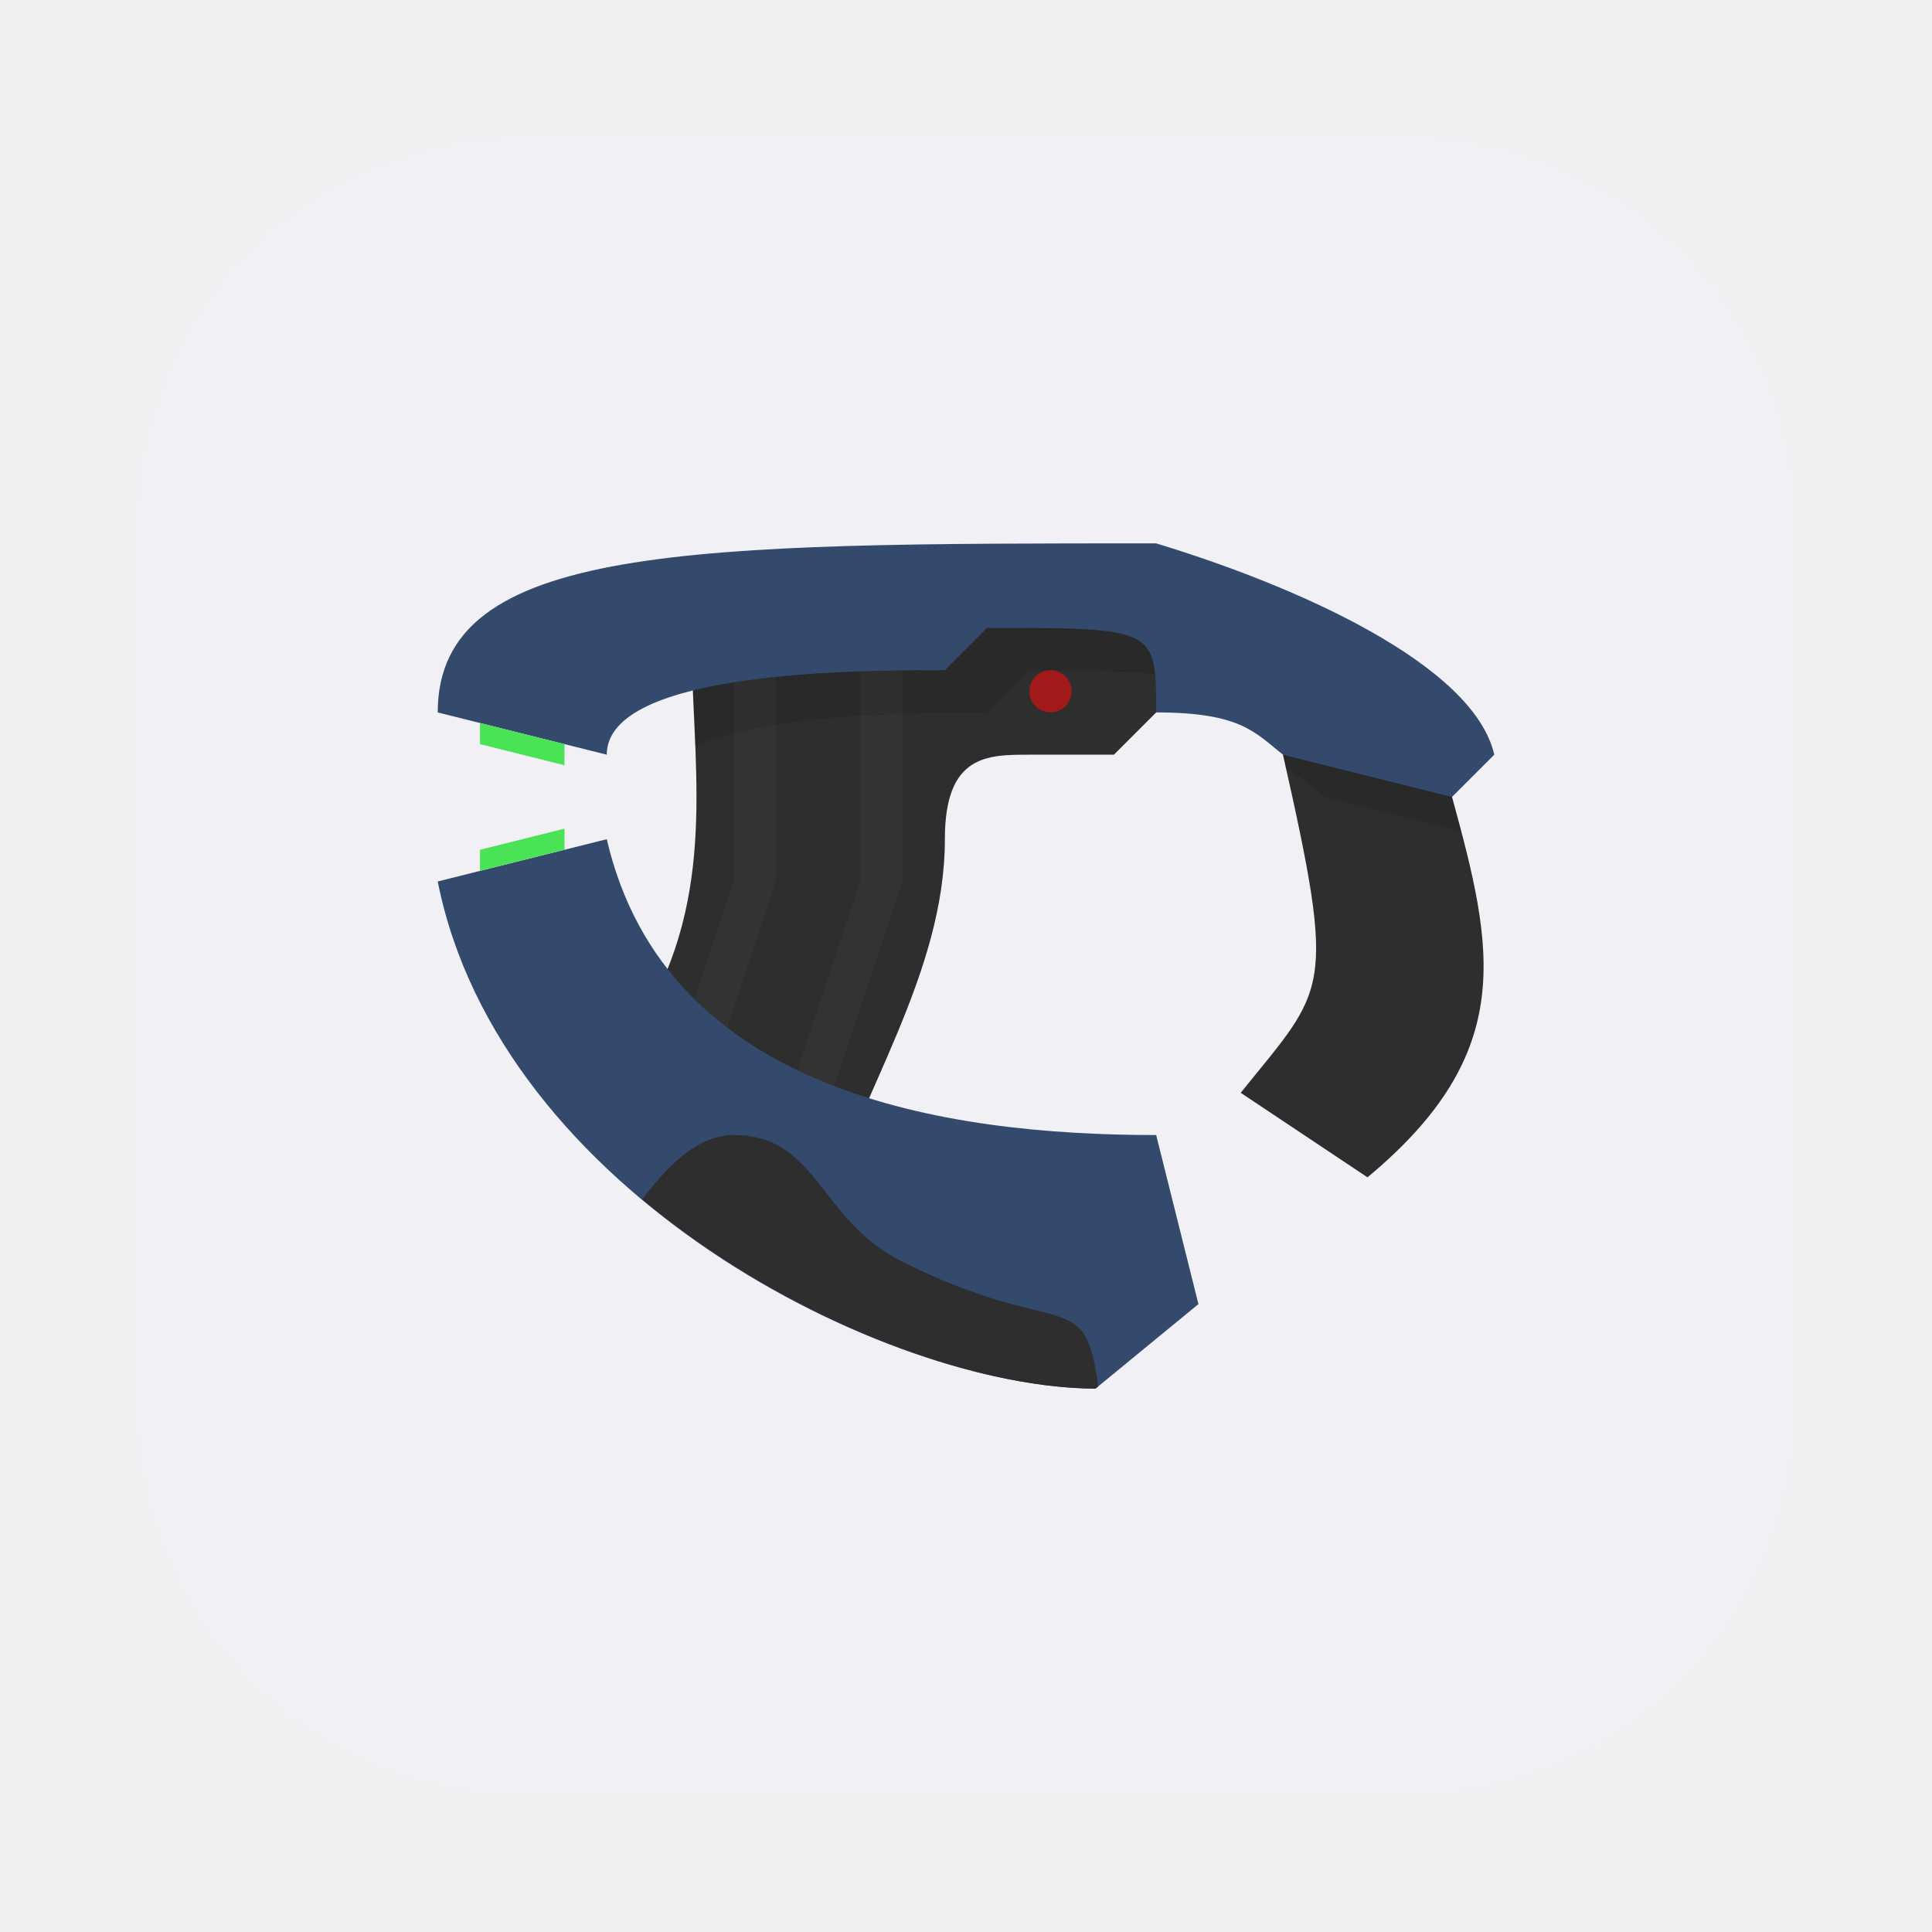
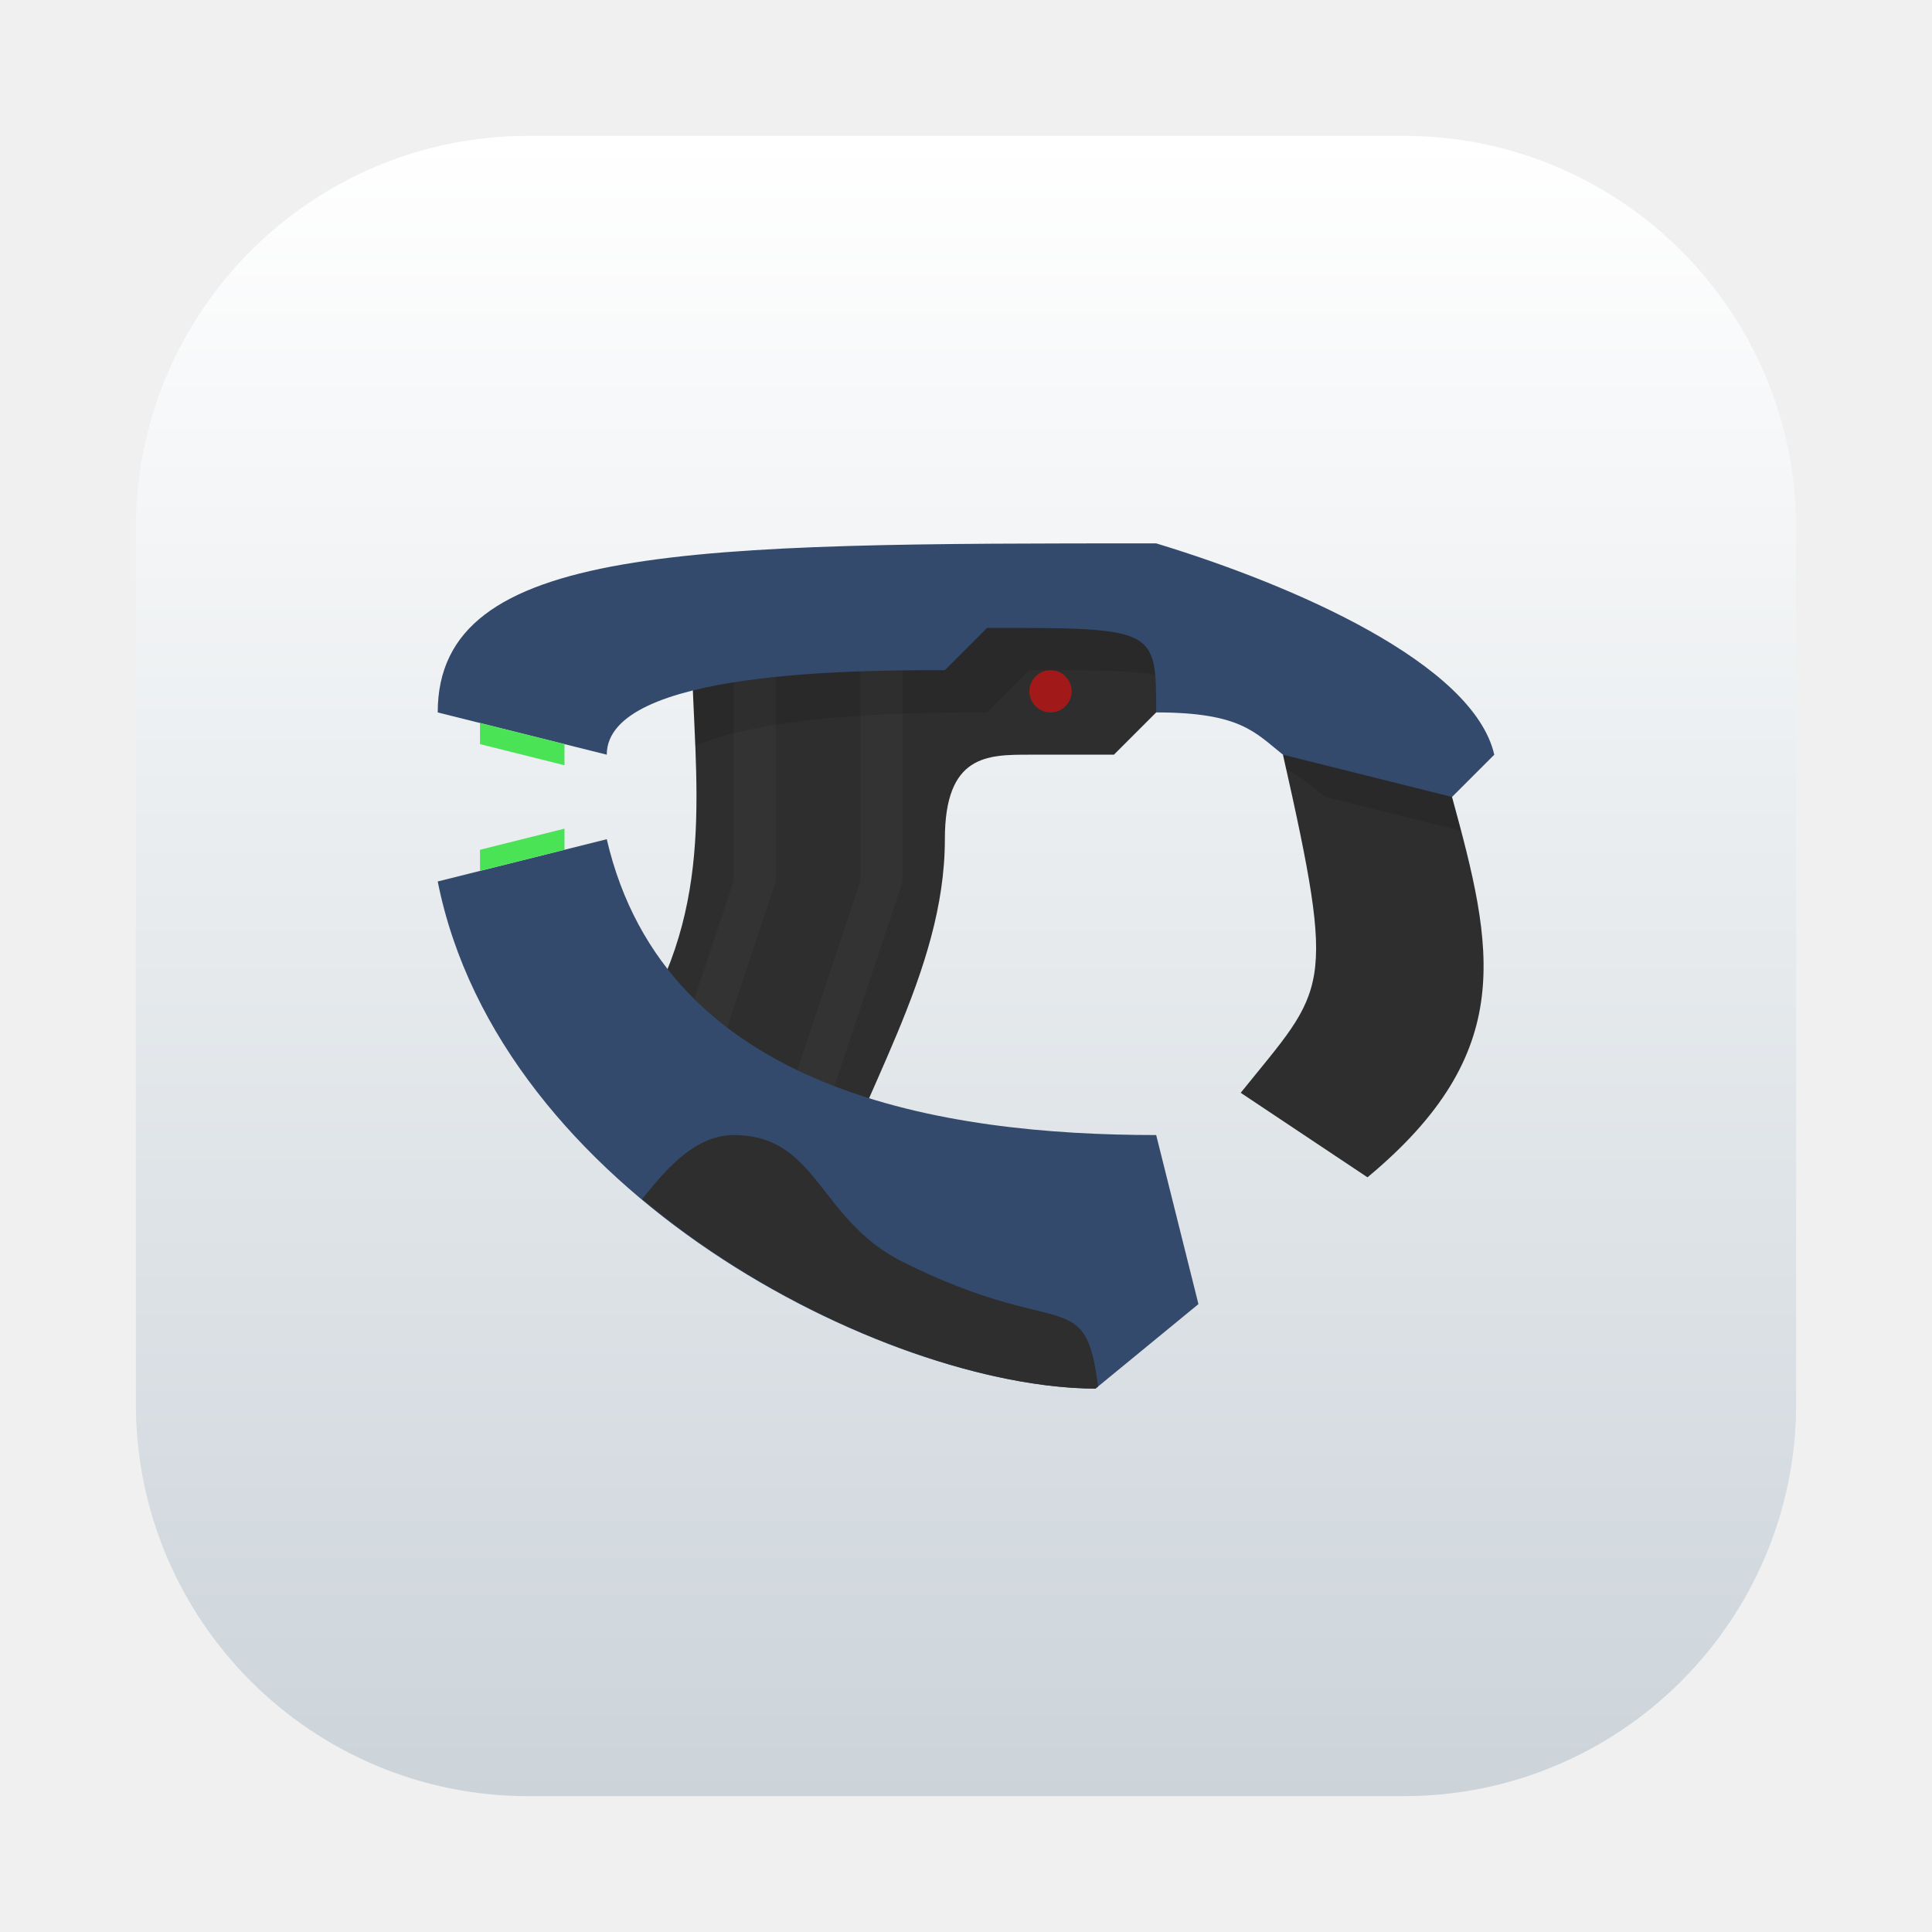
<svg xmlns="http://www.w3.org/2000/svg" xmlns:xlink="http://www.w3.org/1999/xlink" width="64" height="64" version="1.1" viewBox="0 0 64 64" id="svg38">
  <defs id="defs42">
    <style type="text/css" id="style4" />
    <style type="text/css" id="style6" />
    <linearGradient id="linearGradient1057">
      <stop stop-color="#fff" offset="0" id="stop4" />
      <stop stop-color="#fff" stop-opacity="0" offset="1" id="stop6" />
    </linearGradient>
    <linearGradient id="linearGradient982" x1="16.919" x2="16.919" y1="37.107" y2="21.003" gradientTransform="matrix(1.5625,0,0,1.5625,0.40633,-5.1891)" gradientUnits="userSpaceOnUse">
      <stop stop-color="#32b4ff" offset="0" id="stop9" />
      <stop stop-color="#0c35f9" offset="1" id="stop11" />
    </linearGradient>
    <style type="text/css" id="style14" />
    <style type="text/css" id="style16" />
    <linearGradient id="linearGradient1047" x1="15.245" x2="15.245" y1="27.217" y2="10.98" gradientTransform="matrix(1.5625,0,0,1.5625,-9.2253,1.3231)" gradientUnits="userSpaceOnUse">
      <stop stop-color="#14dc78" offset="0" id="stop18" />
      <stop stop-color="#14a03c" offset="1" id="stop20" />
    </linearGradient>
    <linearGradient id="linearGradient1049" x1="35.889" x2="35.889" y1="14.865" y2="31.173" gradientTransform="matrix(1.5625,0,0,1.5625,-8.1072,-10.908)" gradientUnits="userSpaceOnUse">
      <stop stop-color="#ff1e32" offset="0" id="stop23" />
      <stop stop-color="#ff5064" offset="1" id="stop25" />
    </linearGradient>
    <linearGradient id="linearGradient1059" x1="34.427" x2="34.427" y1="32.234" y2="39.768" gradientTransform="matrix(1,0,0,1.2271,0.20646,-10.975)" gradientUnits="userSpaceOnUse" xlink:href="#linearGradient1057" />
    <linearGradient id="linearGradient1063" x1="34.427" x2="34.427" y1="32.234" y2="39.768" gradientTransform="matrix(1,0,0,1.2271,-12.55,-19.793)" gradientUnits="userSpaceOnUse" xlink:href="#linearGradient1057" />
    <linearGradient id="linearGradient1067" x1="34.427" x2="34.427" y1="32.234" y2="39.768" gradientTransform="matrix(1,0,0,1.2271,5.7554,-25.761)" gradientUnits="userSpaceOnUse" xlink:href="#linearGradient1057" />
    <style type="text/css" id="style31" />
    <style type="text/css" id="style33" />
    <style type="text/css" id="style35" />
    <style type="text/css" id="style37" />
    <style type="text/css" id="style39" />
    <style type="text/css" id="style41" />
    <style type="text/css" id="style43" />
    <linearGradient id="i" x1="400.4" x2="400.4" y1="545.62" y2="517.62" gradientTransform="matrix(1.5862,0,0,1.5862,-799.2201,-673.64)" gradientUnits="userSpaceOnUse">
      <stop stop-color="#d3d3d3" offset="0" id="stop4-6" />
      <stop stop-color="#fcf9f9" offset="1" id="stop6-7" />
    </linearGradient>
    <linearGradient id="f" x1="400.4" x2="400.4" y1="545.62" y2="517.62" gradientTransform="matrix(1.6382,0,0,1.6382,-873.8701,-679.16)" gradientUnits="userSpaceOnUse">
      <stop stop-color="#8d3aff" offset="0" id="stop9-5" />
      <stop stop-color="#ff3680" offset="1" id="stop11-3" />
    </linearGradient>
    <linearGradient id="linearGradient1410" x1="-38.419" x2="-37.57" y1="25.799" y2="22.519" gradientTransform="matrix(3.2166,0,0,3.2166,243.3423,-22.34)" gradientUnits="userSpaceOnUse">
      <stop stop-color="#4b91e6" offset="0" id="stop14" />
      <stop stop-color="#2d64b9" offset="1" id="stop16" />
    </linearGradient>
    <linearGradient id="linearGradient868" x1="2.152" x2="10.691" y1="1.363" y2="12.018" gradientTransform="matrix(3.7796,0,0,3.7796,84.08632,-0.037834)" gradientUnits="userSpaceOnUse">
      <stop stop-color="#2d64b9" offset="0" id="stop19" />
      <stop stop-color="#5096e6" offset="1" id="stop21" />
    </linearGradient>
    <linearGradient id="linearGradient887" x1="8.336" x2=".72" y1="15.169" y2=".627" gradientTransform="matrix(3.464625,0,0,3.464625,2.665942,2.665992)" gradientUnits="userSpaceOnUse">
      <stop stop-color="#5096e6" offset="0" id="stop878" />
      <stop stop-color="#2d64b9" offset="1" id="stop880" />
    </linearGradient>
+     <linearGradient id="linearGradient1113">
+       <stop style="stop-color:#ffffff;stop-opacity:1" offset="0" id="stop1109" />
+       <stop style="stop-color:#ccd4da;stop-opacity:1" offset="1" id="stop1111" />
+     </linearGradient>
+     <linearGradient id="a">
+       <stop stop-color="#111" offset="0" id="stop4-67" />
+       <stop stop-color="#626262" offset="1" id="stop6-5" />
+     </linearGradient>
+     <linearGradient id="linearGradient825" x1="-741.83" x2="-741.83" y1="959.05" y2="93.836" gradientTransform="matrix(0.06680372,0,0,0.06680372,151.1972,-2.34781)" gradientUnits="userSpaceOnUse">
+       <stop stop-color="#ccd4da" offset="0" id="stop9-3" />
+       <stop stop-color="#fff" offset="1" id="stop11-5" />
+     </linearGradient>
+     <linearGradient id="linearGradient835" x1="-738.76" x2="-738.76" y1="931.43" y2="152.13" gradientTransform="matrix(0.06680372,0,0,0.06680372,151.1972,-2.34781)" gradientUnits="userSpaceOnUse">
+       <stop stop-color="#dfe3e8" offset="0" id="stop14-6" />
+       <stop stop-color="#fefeff" offset="1" id="stop16-2" />
+     </linearGradient>
+     <linearGradient id="e-3" x1="32" x2="32" y1="-3.576" y2="57" gradientTransform="translate(-93.831,13.017)" gradientUnits="userSpaceOnUse" xlink:href="#a" />
+     <linearGradient id="b-5" x1="124.73" x2="124.87" y1="193.81" y2="232.94" gradientTransform="matrix(1.3333,0,0,1.3333,-228.33,-240.93)" gradientUnits="userSpaceOnUse" xlink:href="#a" />
+     <linearGradient id="linearGradient1107">
+       <stop stop-color="#505050" offset="0" id="stop861" />
+       <stop stop-color="#0a0a0a" offset="1" id="stop863" />
+     </linearGradient>
+     <style type="text/css" id="style866" />
+     <linearGradient id="linearGradient1034" x1="-71.993" x2="-73.616" y1="2.55" y2="13.762" gradientTransform="translate(78.585,0.33847)" gradientUnits="userSpaceOnUse">
+       <stop stop-color="#32d2ff" offset="0" id="stop868" />
+       <stop stop-color="#32b4ff" offset="1" id="stop870" />
+     </linearGradient>
+     <linearGradient id="linearGradient1042" x1="-74.394" x2="-75.461" y1="-16.69" y2="-4.475" gradientTransform="translate(75.82,20.666)" gradientUnits="userSpaceOnUse">
+       <stop stop-color="#0073d2" offset="0" id="stop873" />
+       <stop stop-color="#143c73" offset="1" id="stop875" />
+     </linearGradient>
+     <linearGradient id="linearGradient1050" x1="-66.237" x2="-59.585" y1="21.255" y2="31.868" gradientTransform="translate(75.995,-20.012)" gradientUnits="userSpaceOnUse">
+       <stop stop-color="#fff" offset="0" id="stop878-9" />
+       <stop stop-color="#d2d2d2" offset="1" id="stop880-1" />
+     </linearGradient>
+     <filter id="filter1058" x="-.093" y="-.077" width="1.185" height="1.154" color-interpolation-filters="sRGB">
+       <feGaussianBlur stdDeviation="0.462" id="feGaussianBlur883" />
+     </filter>
+     <filter id="filter1072" x="-.1" y="-.073" width="1.199" height="1.145" color-interpolation-filters="sRGB">
+       <feGaussianBlur stdDeviation="0.384" id="feGaussianBlur886" />
+     </filter>
+     <style type="text/css" id="style889" />
+     <linearGradient id="linearGradient1109" x1="720.94" x2="626.77" y1="456.88" y2="819.08" gradientUnits="userSpaceOnUse" xlink:href="#linearGradient1107" />
+     <linearGradient id="linearGradient1448" x1="3.969" x2="3.969" y1="16.375" y2="0.541" gradientTransform="matrix(3.46461,0,0,3.46461,2.666207,2.666207)" gradientUnits="userSpaceOnUse">
+       <stop stop-color="#c8c8c8" offset="0" id="stop892" style="stop-color:#ccd4da;stop-opacity:1" />
+       <stop stop-color="#f0f0f0" offset="1" id="stop894" style="stop-color:#ffffff;stop-opacity:1" />
+     </linearGradient>
+     <linearGradient xlink:href="#linearGradient1113" id="linearGradient1115" x1="-29.448" y1="4.637" x2="-29.448" y2="59.494" gradientUnits="userSpaceOnUse" gradientTransform="translate(63.69315)" />
  </defs>
-   <path id="path887" style="fill:#f0f0f5;fill-opacity:1;image-rendering:optimizeSpeed" d="m 17.5,4.5 c -7.202,0 -13,5.798 -13,13 v 29 c 0,7.202 5.798,13 13,13 H 44.166 46.5 c 7.202,0 13,-5.798 13,-13 v -29 c 0,-7.202 -5.798,-13 -13,-13 H 25.754 Z" />
+   <rect style="fill:url(#linearGradient1115);fill-opacity:1;stroke-width:0.473;image-rendering:optimizeSpeed" id="rect1107" width="55" height="55" x="4.5" y="4.5" ry="13" />
  <circle cx="-1248.7" cy="-1241.6" r="0" fill="#5e4aa6" id="circle4" />
  <circle cx="-149.15" cy="23.855" r="0" fill="#5e4aa6" fill-rule="evenodd" id="circle6" />
  <g transform="matrix(1.4,0,0,1.4,82.631,-4.2306)" id="g36">
    <path d="m -43.665,26.879 c 1.639,-3 1,-5.894 1,-9 l 10.159,-1.563 1.841,2.563 -2,2 h -2 c -1,0 -2,0 -2,2 0,3.167 -2,6 -3,9.194 l -4,-3.193 z" fill="#2e2e2e" fill-rule="evenodd" id="path8" />
    <circle cx="-34.165" cy="19.379" r="0.5" fill="#a11919" style="paint-order:normal" id="circle10" />
    <g transform="translate(-59.665,0.87863)" fill="#333333" fill-rule="evenodd" id="g16">
      <path d="m 21,23 -2,6 v 3 l 3,-9 v -6 h -1 z" id="path12" />
      <path d="m 18,23 -1,3 v 3 l 2,-6 v -6 h -1 z" id="path14" />
    </g>
    <g fill-rule="evenodd" id="g34">
      <path d="m -32.101,16.881 c -1.547,0.001 -2.98,0.013 -4.307,0.035 l -6.258,0.963 c 0,0.949 0.056,1.877 0.092,2.795 1.823,-0.791 5.44,-0.795 6.908,-0.795 l 1,-1 c 2.237,0 3.202,0.013 3.637,0.363 l 0.363,-0.363 -1.435,-1.998 z" opacity="0.1" id="path18" />
      <path d="m -44.665,22.879 -4,1 c 1.463,7.355 10.574,11.982 15.564,12 l 2.436,-2 -1,-4 c -5,0 -11.605,-1 -13,-7 z" fill="#334a6d" id="path20" />
      <path d="m -41.665,29.879 c -1,0 -1.75,1.013 -2.164,1.516 3.399,2.842 7.779,4.473 10.729,4.484 l 0.061,-0.051 c -0.31,-2.435 -0.869,-1.071 -4.625,-2.949 -2,-1 -2,-3 -4,-3 z" fill="#2e2e2e" id="path22" />
      <path d="m -28.665,20.879 c 1.279,5.672 1.027,5.483 -1,8 l 3,2 c 3.558,-2.958 2.983,-5.416 2,-9 -1.068,-1.551 -2.494,-1.456 -4,-1 z" fill="#2e2e2e" id="path24" />
      <path d="m -27.019,20.586 c -0.528,0.002 -1.082,0.122 -1.647,0.293 0.03,0.132 0.048,0.222 0.076,0.348 0.367,0.18 0.616,0.408 0.924,0.652 l 3.213,0.803 c -0.07,-0.265 -0.137,-0.525 -0.213,-0.803 -0.667,-0.969 -1.474,-1.296 -2.353,-1.293 z" opacity="0.1" id="path26" />
      <path d="m -24.665,21.879 1,-1 c -0.494,-2.146 -4.704,-4 -8,-5 -11,0 -17,0 -17,4 l 4,1 c 0,-2 6,-2 8,-2 l 1,-1 c 4,0 4,0 4,2 2,0 2.337,0.474 3,1" fill="#334a6d" id="path28" />
      <path d="m -47.665,20.129 v 0.5 l 2,0.5 v -0.5 z" fill="#4ae355" id="path30" />
      <path d="m -45.665,22.629 -2,0.5 v 0.5 l 2,-0.5 z" fill="#4ae355" id="path32" />
    </g>
  </g>
  <style type="text/css" id="style65">.st0{opacity:0.15;fill:#45413C;}
	.st1{fill:#FFE500;}
	.st2{fill:#EBCB00;}
	.st3{fill:none;stroke:#45413C;stroke-linecap:round;stroke-linejoin:round;stroke-miterlimit:10;}
	.st4{fill:#FFAA54;}
	.st5{fill:#FF8A14;}
	.st6{fill:#FFB0CA;stroke:#45413C;stroke-linecap:round;stroke-linejoin:round;stroke-miterlimit:10;}
	.st7{fill:#FF87AF;stroke:#45413C;stroke-linecap:round;stroke-linejoin:round;stroke-miterlimit:10;}
	.st8{fill:#FFCC99;}
	.st9{fill:#FFFFFF;}
	.st10{fill:#F0F0F0;}
	.st11{fill:#BF8256;}
	.st12{fill:#915E3A;}
	.st13{fill:#DEA47A;}
	.st14{fill:#F0D5A8;}
	.st15{fill:#DEBB7E;}
	.st16{fill:#F7E5C6;}
	.st17{fill:#FF8A14;stroke:#45413C;stroke-linecap:round;stroke-linejoin:round;stroke-miterlimit:10;}
	.st18{fill:#FFF5E3;}
	.st19{fill:#FFF48C;}
	.st20{fill:#FFFACF;}
	.st21{fill:#FFFCE5;}
	.st22{fill:#FF87AF;}
	.st23{fill:#FFB0CA;}
	.st24{fill:#FFE500;stroke:#45413C;stroke-linecap:round;stroke-linejoin:round;stroke-miterlimit:10;}
	.st25{fill:#9CEB60;stroke:#45413C;stroke-linecap:round;stroke-linejoin:round;stroke-miterlimit:10;}
	.st26{fill:#FFFACF;stroke:#45413C;stroke-linecap:round;stroke-linejoin:round;stroke-miterlimit:10;}
	.st27{fill:#00F5BC;stroke:#45413C;stroke-linecap:round;stroke-linejoin:round;stroke-miterlimit:10;}
	.st28{fill:#BF8256;stroke:#45413C;stroke-linecap:round;stroke-linejoin:round;stroke-miterlimit:10;}
	.st29{fill:#FFE3CF;stroke:#45413C;stroke-linecap:round;stroke-linejoin:round;stroke-miterlimit:10;}
	.st30{fill:#FF6242;}
	.st31{fill:#FF866E;}
	.st32{fill:none;stroke:#E04122;stroke-linecap:round;stroke-linejoin:round;stroke-miterlimit:10;}
	.st33{fill:#FFFEF2;stroke:#45413C;stroke-linecap:round;stroke-linejoin:round;stroke-miterlimit:10;}
	.st34{fill:#FF6242;stroke:#45413C;stroke-linecap:round;stroke-linejoin:round;stroke-miterlimit:10;}
	.st35{fill:#FFA694;}
	.st36{fill:#FFFFFF;stroke:#45413C;stroke-linecap:round;stroke-linejoin:round;stroke-miterlimit:10;}
	.st37{fill:#FFFEF2;}
	.st38{fill:#FF6196;}
	.st39{fill:#B89558;}
	.st40{fill:none;stroke:#915E3A;stroke-linecap:round;stroke-linejoin:round;stroke-miterlimit:10;}
	.st41{fill:#DEBB7E;stroke:#45413C;stroke-linecap:round;stroke-linejoin:round;stroke-miterlimit:10;}
	.st42{fill:#6DD627;stroke:#45413C;stroke-linecap:round;stroke-linejoin:round;stroke-miterlimit:10;}
	.st43{fill:#E5F8FF;}
	.st44{fill:#E8F4FA;}
	.st45{fill:#E8F4FA;stroke:#45413C;stroke-linecap:round;stroke-linejoin:round;stroke-miterlimit:10;}
	.st46{fill:#FFCCDD;}
	.st47{fill:#E5F8FF;stroke:#45413C;stroke-linecap:round;stroke-linejoin:round;stroke-miterlimit:10;}
	.st48{fill:#00B8F0;stroke:#45413C;stroke-linecap:round;stroke-linejoin:round;stroke-miterlimit:10;}
	.st49{fill:#00B8F0;}
	.st50{fill:#4ACFFF;}
	.st51{fill:#E04122;}
	.st52{fill:#E04122;stroke:#45413C;stroke-linecap:round;stroke-linejoin:round;stroke-miterlimit:10;}
	.st53{fill:#87898C;}
	.st54{fill:#BDBEC0;}
	.st55{fill:#656769;}
	.st56{fill:#525252;}
	.st57{fill:#FFF48C;stroke:#45413C;stroke-linecap:round;stroke-linejoin:round;stroke-miterlimit:10;}
	.st58{fill:#6DD627;}
	.st59{fill:#EB6D00;}
	.st60{fill:#46B000;}
	.st61{fill:#80DDFF;}
	.st62{fill:#DAEDF7;}
	.st63{fill:#BF8DF2;stroke:#45413C;stroke-linecap:round;stroke-linejoin:round;stroke-miterlimit:10;}
	.st64{fill:#9F5AE5;stroke:#45413C;stroke-linecap:round;stroke-linejoin:round;stroke-miterlimit:10;}
	.st65{fill:#C8FFA1;}
	.st66{fill:#E4FFD1;}
	.st67{fill:#9CEB60;}
	.st68{fill:#E5FEFF;}
	.st69{fill:#B8ECFF;}
	.st70{fill:#E0E0E0;stroke:#45413C;stroke-linecap:round;stroke-linejoin:round;stroke-miterlimit:10;}
	.st71{fill:#E0E0E0;}
	.st72{fill:none;stroke:#4F4B45;stroke-linejoin:round;stroke-miterlimit:10;}
	.st73{fill:none;stroke:#4F4B45;stroke-linecap:round;stroke-linejoin:round;stroke-miterlimit:10;}
	.st74{fill:#E0366F;stroke:#45413C;stroke-linecap:round;stroke-linejoin:round;stroke-miterlimit:10;}
	.st75{fill:none;stroke:#45413C;stroke-miterlimit:10;}
	.st76{fill:#FF866E;stroke:#45413C;stroke-linecap:round;stroke-linejoin:round;stroke-miterlimit:10;}
	.st77{fill:#45413C;stroke:#45413C;stroke-linecap:round;stroke-linejoin:round;stroke-miterlimit:10;}
	.st78{fill:#9F5AE5;}
	.st79{fill:#803EC2;}
	.st80{fill:#803EC2;stroke:#45413C;stroke-linecap:round;stroke-linejoin:round;stroke-miterlimit:10;}
	.st81{fill:#BF8DF2;}
	.st82{fill:#FFAA54;stroke:#45413C;stroke-linecap:round;stroke-linejoin:round;stroke-miterlimit:10;}
	.st83{fill:none;stroke:#45413C;stroke-linejoin:round;stroke-miterlimit:10;}
	.st84{fill:#FFCCDD;stroke:#45413C;stroke-linecap:round;stroke-linejoin:round;stroke-miterlimit:10;}
	.st85{fill:#FF6196;stroke:#45413C;stroke-linecap:round;stroke-linejoin:round;stroke-miterlimit:10;}
	.st86{fill:#FFE5EE;}
	.st87{fill:#F7E5C6;stroke:#45413C;stroke-linecap:round;stroke-linejoin:round;stroke-miterlimit:10;}
	.st88{fill:#E5FFF9;}
	.st89{fill:none;stroke:#45413C;stroke-width:1.006;stroke-linecap:round;stroke-linejoin:round;stroke-miterlimit:10;}
	.st90{fill:#4AEFF7;}
	.st91{fill:#A6FBFF;}
	.st92{fill:#E5FEFF;stroke:#45413C;stroke-linecap:round;stroke-linejoin:round;stroke-miterlimit:10;}
	.st93{fill:#46B000;stroke:#45413C;stroke-linecap:round;stroke-linejoin:round;stroke-miterlimit:10;}
	.st94{fill:#FFFFFF;stroke:#45413C;stroke-linejoin:round;stroke-miterlimit:10;}
	.st95{fill:#FFFFFF;stroke:#45413C;stroke-miterlimit:10;}
	.st96{fill:#009FD9;}
	.st97{fill:#00DFEB;}
	.st98{fill:#C0DCEB;stroke:#45413C;stroke-linecap:round;stroke-linejoin:round;stroke-miterlimit:10;}
	.st99{fill:#00DFEB;stroke:#45413C;stroke-linecap:round;stroke-linejoin:round;stroke-miterlimit:10;}
	.st100{fill:#FFE5EE;stroke:#45413C;stroke-linecap:round;stroke-linejoin:round;stroke-miterlimit:10;}
	.st101{fill:#8CA4B8;}
	.st102{fill:#ADC4D9;}
	.st103{fill:#656769;stroke:#45413C;stroke-linecap:round;stroke-linejoin:round;stroke-miterlimit:10;}
	.st104{fill:#F0F0F0;stroke:#45413C;stroke-linecap:round;stroke-linejoin:round;stroke-miterlimit:10;}
	.st105{fill:#C0DCEB;}
	.st106{fill:#45413C;}
	.st107{fill:#FFCABF;}
	.st108{fill:#87898C;stroke:#45413C;stroke-linecap:round;stroke-linejoin:round;stroke-miterlimit:10;}
	.st109{fill:#EBCB00;stroke:#45413C;stroke-linecap:round;stroke-linejoin:round;stroke-miterlimit:10;}</style>
  <style type="text/css" id="style67">.st0{opacity:0.15;fill:#45413C;}
	.st1{fill:#FFE500;}
	.st2{fill:#EBCB00;}
	.st3{fill:none;stroke:#45413C;stroke-linecap:round;stroke-linejoin:round;stroke-miterlimit:10;}
	.st4{fill:#FFAA54;}
	.st5{fill:#FF8A14;}
	.st6{fill:#FFB0CA;stroke:#45413C;stroke-linecap:round;stroke-linejoin:round;stroke-miterlimit:10;}
	.st7{fill:#FF87AF;stroke:#45413C;stroke-linecap:round;stroke-linejoin:round;stroke-miterlimit:10;}
	.st8{fill:#FFCC99;}
	.st9{fill:#FFFFFF;}
	.st10{fill:#F0F0F0;}
	.st11{fill:#BF8256;}
	.st12{fill:#915E3A;}
	.st13{fill:#DEA47A;}
	.st14{fill:#F0D5A8;}
	.st15{fill:#DEBB7E;}
	.st16{fill:#F7E5C6;}
	.st17{fill:#FF8A14;stroke:#45413C;stroke-linecap:round;stroke-linejoin:round;stroke-miterlimit:10;}
	.st18{fill:#FFF5E3;}
	.st19{fill:#FFF48C;}
	.st20{fill:#FFFACF;}
	.st21{fill:#FFFCE5;}
	.st22{fill:#FF87AF;}
	.st23{fill:#FFB0CA;}
	.st24{fill:#FFE500;stroke:#45413C;stroke-linecap:round;stroke-linejoin:round;stroke-miterlimit:10;}
	.st25{fill:#9CEB60;stroke:#45413C;stroke-linecap:round;stroke-linejoin:round;stroke-miterlimit:10;}
	.st26{fill:#FFFACF;stroke:#45413C;stroke-linecap:round;stroke-linejoin:round;stroke-miterlimit:10;}
	.st27{fill:#00F5BC;stroke:#45413C;stroke-linecap:round;stroke-linejoin:round;stroke-miterlimit:10;}
	.st28{fill:#BF8256;stroke:#45413C;stroke-linecap:round;stroke-linejoin:round;stroke-miterlimit:10;}
	.st29{fill:#FFE3CF;stroke:#45413C;stroke-linecap:round;stroke-linejoin:round;stroke-miterlimit:10;}
	.st30{fill:#FF6242;}
	.st31{fill:#FF866E;}
	.st32{fill:none;stroke:#E04122;stroke-linecap:round;stroke-linejoin:round;stroke-miterlimit:10;}
	.st33{fill:#FFFEF2;stroke:#45413C;stroke-linecap:round;stroke-linejoin:round;stroke-miterlimit:10;}
	.st34{fill:#FF6242;stroke:#45413C;stroke-linecap:round;stroke-linejoin:round;stroke-miterlimit:10;}
	.st35{fill:#FFA694;}
	.st36{fill:#FFFFFF;stroke:#45413C;stroke-linecap:round;stroke-linejoin:round;stroke-miterlimit:10;}
	.st37{fill:#FFFEF2;}
	.st38{fill:#FF6196;}
	.st39{fill:#B89558;}
	.st40{fill:none;stroke:#915E3A;stroke-linecap:round;stroke-linejoin:round;stroke-miterlimit:10;}
	.st41{fill:#DEBB7E;stroke:#45413C;stroke-linecap:round;stroke-linejoin:round;stroke-miterlimit:10;}
	.st42{fill:#6DD627;stroke:#45413C;stroke-linecap:round;stroke-linejoin:round;stroke-miterlimit:10;}
	.st43{fill:#E5F8FF;}
	.st44{fill:#E8F4FA;}
	.st45{fill:#E8F4FA;stroke:#45413C;stroke-linecap:round;stroke-linejoin:round;stroke-miterlimit:10;}
	.st46{fill:#FFCCDD;}
	.st47{fill:#E5F8FF;stroke:#45413C;stroke-linecap:round;stroke-linejoin:round;stroke-miterlimit:10;}
	.st48{fill:#00B8F0;stroke:#45413C;stroke-linecap:round;stroke-linejoin:round;stroke-miterlimit:10;}
	.st49{fill:#00B8F0;}
	.st50{fill:#4ACFFF;}
	.st51{fill:#E04122;}
	.st52{fill:#E04122;stroke:#45413C;stroke-linecap:round;stroke-linejoin:round;stroke-miterlimit:10;}
	.st53{fill:#87898C;}
	.st54{fill:#BDBEC0;}
	.st55{fill:#656769;}
	.st56{fill:#525252;}
	.st57{fill:#FFF48C;stroke:#45413C;stroke-linecap:round;stroke-linejoin:round;stroke-miterlimit:10;}
	.st58{fill:#6DD627;}
	.st59{fill:#EB6D00;}
	.st60{fill:#46B000;}
	.st61{fill:#80DDFF;}
	.st62{fill:#DAEDF7;}
	.st63{fill:#BF8DF2;stroke:#45413C;stroke-linecap:round;stroke-linejoin:round;stroke-miterlimit:10;}
	.st64{fill:#9F5AE5;stroke:#45413C;stroke-linecap:round;stroke-linejoin:round;stroke-miterlimit:10;}
	.st65{fill:#C8FFA1;}
	.st66{fill:#E4FFD1;}
	.st67{fill:#9CEB60;}
	.st68{fill:#E5FEFF;}
	.st69{fill:#B8ECFF;}
	.st70{fill:#E0E0E0;stroke:#45413C;stroke-linecap:round;stroke-linejoin:round;stroke-miterlimit:10;}
	.st71{fill:#E0E0E0;}
	.st72{fill:none;stroke:#4F4B45;stroke-linejoin:round;stroke-miterlimit:10;}
	.st73{fill:none;stroke:#4F4B45;stroke-linecap:round;stroke-linejoin:round;stroke-miterlimit:10;}
	.st74{fill:#E0366F;stroke:#45413C;stroke-linecap:round;stroke-linejoin:round;stroke-miterlimit:10;}
	.st75{fill:none;stroke:#45413C;stroke-miterlimit:10;}
	.st76{fill:#FF866E;stroke:#45413C;stroke-linecap:round;stroke-linejoin:round;stroke-miterlimit:10;}
	.st77{fill:#45413C;stroke:#45413C;stroke-linecap:round;stroke-linejoin:round;stroke-miterlimit:10;}
	.st78{fill:#9F5AE5;}
	.st79{fill:#803EC2;}
	.st80{fill:#803EC2;stroke:#45413C;stroke-linecap:round;stroke-linejoin:round;stroke-miterlimit:10;}
	.st81{fill:#BF8DF2;}
	.st82{fill:#FFAA54;stroke:#45413C;stroke-linecap:round;stroke-linejoin:round;stroke-miterlimit:10;}
	.st83{fill:none;stroke:#45413C;stroke-linejoin:round;stroke-miterlimit:10;}
	.st84{fill:#FFCCDD;stroke:#45413C;stroke-linecap:round;stroke-linejoin:round;stroke-miterlimit:10;}
	.st85{fill:#FF6196;stroke:#45413C;stroke-linecap:round;stroke-linejoin:round;stroke-miterlimit:10;}
	.st86{fill:#FFE5EE;}
	.st87{fill:#F7E5C6;stroke:#45413C;stroke-linecap:round;stroke-linejoin:round;stroke-miterlimit:10;}
	.st88{fill:#E5FFF9;}
	.st89{fill:none;stroke:#45413C;stroke-width:1.006;stroke-linecap:round;stroke-linejoin:round;stroke-miterlimit:10;}
	.st90{fill:#4AEFF7;}
	.st91{fill:#A6FBFF;}
	.st92{fill:#E5FEFF;stroke:#45413C;stroke-linecap:round;stroke-linejoin:round;stroke-miterlimit:10;}
	.st93{fill:#46B000;stroke:#45413C;stroke-linecap:round;stroke-linejoin:round;stroke-miterlimit:10;}
	.st94{fill:#FFFFFF;stroke:#45413C;stroke-linejoin:round;stroke-miterlimit:10;}
	.st95{fill:#FFFFFF;stroke:#45413C;stroke-miterlimit:10;}
	.st96{fill:#009FD9;}
	.st97{fill:#00DFEB;}
	.st98{fill:#C0DCEB;stroke:#45413C;stroke-linecap:round;stroke-linejoin:round;stroke-miterlimit:10;}
	.st99{fill:#00DFEB;stroke:#45413C;stroke-linecap:round;stroke-linejoin:round;stroke-miterlimit:10;}
	.st100{fill:#FFE5EE;stroke:#45413C;stroke-linecap:round;stroke-linejoin:round;stroke-miterlimit:10;}
	.st101{fill:#8CA4B8;}
	.st102{fill:#ADC4D9;}
	.st103{fill:#656769;stroke:#45413C;stroke-linecap:round;stroke-linejoin:round;stroke-miterlimit:10;}
	.st104{fill:#F0F0F0;stroke:#45413C;stroke-linecap:round;stroke-linejoin:round;stroke-miterlimit:10;}
	.st105{fill:#C0DCEB;}
	.st106{fill:#45413C;}
	.st107{fill:#FFCABF;}
	.st108{fill:#87898C;stroke:#45413C;stroke-linecap:round;stroke-linejoin:round;stroke-miterlimit:10;}
	.st109{fill:#EBCB00;stroke:#45413C;stroke-linecap:round;stroke-linejoin:round;stroke-miterlimit:10;}</style>
  <style type="text/css" id="style69">.st0{opacity:0.15;fill:#45413C;}
	.st1{fill:#FFE500;}
	.st2{fill:#EBCB00;}
	.st3{fill:none;stroke:#45413C;stroke-linecap:round;stroke-linejoin:round;stroke-miterlimit:10;}
	.st4{fill:#FFAA54;}
	.st5{fill:#FF8A14;}
	.st6{fill:#FFB0CA;stroke:#45413C;stroke-linecap:round;stroke-linejoin:round;stroke-miterlimit:10;}
	.st7{fill:#FF87AF;stroke:#45413C;stroke-linecap:round;stroke-linejoin:round;stroke-miterlimit:10;}
	.st8{fill:#FFCC99;}
	.st9{fill:#FFFFFF;}
	.st10{fill:#F0F0F0;}
	.st11{fill:#BF8256;}
	.st12{fill:#915E3A;}
	.st13{fill:#DEA47A;}
	.st14{fill:#F0D5A8;}
	.st15{fill:#DEBB7E;}
	.st16{fill:#F7E5C6;}
	.st17{fill:#FF8A14;stroke:#45413C;stroke-linecap:round;stroke-linejoin:round;stroke-miterlimit:10;}
	.st18{fill:#FFF5E3;}
	.st19{fill:#FFF48C;}
	.st20{fill:#FFFACF;}
	.st21{fill:#FFFCE5;}
	.st22{fill:#FF87AF;}
	.st23{fill:#FFB0CA;}
	.st24{fill:#FFE500;stroke:#45413C;stroke-linecap:round;stroke-linejoin:round;stroke-miterlimit:10;}
	.st25{fill:#9CEB60;stroke:#45413C;stroke-linecap:round;stroke-linejoin:round;stroke-miterlimit:10;}
	.st26{fill:#FFFACF;stroke:#45413C;stroke-linecap:round;stroke-linejoin:round;stroke-miterlimit:10;}
	.st27{fill:#00F5BC;stroke:#45413C;stroke-linecap:round;stroke-linejoin:round;stroke-miterlimit:10;}
	.st28{fill:#BF8256;stroke:#45413C;stroke-linecap:round;stroke-linejoin:round;stroke-miterlimit:10;}
	.st29{fill:#FFE3CF;stroke:#45413C;stroke-linecap:round;stroke-linejoin:round;stroke-miterlimit:10;}
	.st30{fill:#FF6242;}
	.st31{fill:#FF866E;}
	.st32{fill:none;stroke:#E04122;stroke-linecap:round;stroke-linejoin:round;stroke-miterlimit:10;}
	.st33{fill:#FFFEF2;stroke:#45413C;stroke-linecap:round;stroke-linejoin:round;stroke-miterlimit:10;}
	.st34{fill:#FF6242;stroke:#45413C;stroke-linecap:round;stroke-linejoin:round;stroke-miterlimit:10;}
	.st35{fill:#FFA694;}
	.st36{fill:#FFFFFF;stroke:#45413C;stroke-linecap:round;stroke-linejoin:round;stroke-miterlimit:10;}
	.st37{fill:#FFFEF2;}
	.st38{fill:#FF6196;}
	.st39{fill:#B89558;}
	.st40{fill:none;stroke:#915E3A;stroke-linecap:round;stroke-linejoin:round;stroke-miterlimit:10;}
	.st41{fill:#DEBB7E;stroke:#45413C;stroke-linecap:round;stroke-linejoin:round;stroke-miterlimit:10;}
	.st42{fill:#6DD627;stroke:#45413C;stroke-linecap:round;stroke-linejoin:round;stroke-miterlimit:10;}
	.st43{fill:#E5F8FF;}
	.st44{fill:#E8F4FA;}
	.st45{fill:#E8F4FA;stroke:#45413C;stroke-linecap:round;stroke-linejoin:round;stroke-miterlimit:10;}
	.st46{fill:#FFCCDD;}
	.st47{fill:#E5F8FF;stroke:#45413C;stroke-linecap:round;stroke-linejoin:round;stroke-miterlimit:10;}
	.st48{fill:#00B8F0;stroke:#45413C;stroke-linecap:round;stroke-linejoin:round;stroke-miterlimit:10;}
	.st49{fill:#00B8F0;}
	.st50{fill:#4ACFFF;}
	.st51{fill:#E04122;}
	.st52{fill:#E04122;stroke:#45413C;stroke-linecap:round;stroke-linejoin:round;stroke-miterlimit:10;}
	.st53{fill:#87898C;}
	.st54{fill:#BDBEC0;}
	.st55{fill:#656769;}
	.st56{fill:#525252;}
	.st57{fill:#FFF48C;stroke:#45413C;stroke-linecap:round;stroke-linejoin:round;stroke-miterlimit:10;}
	.st58{fill:#6DD627;}
	.st59{fill:#EB6D00;}
	.st60{fill:#46B000;}
	.st61{fill:#80DDFF;}
	.st62{fill:#DAEDF7;}
	.st63{fill:#BF8DF2;stroke:#45413C;stroke-linecap:round;stroke-linejoin:round;stroke-miterlimit:10;}
	.st64{fill:#9F5AE5;stroke:#45413C;stroke-linecap:round;stroke-linejoin:round;stroke-miterlimit:10;}
	.st65{fill:#C8FFA1;}
	.st66{fill:#E4FFD1;}
	.st67{fill:#9CEB60;}
	.st68{fill:#E5FEFF;}
	.st69{fill:#B8ECFF;}
	.st70{fill:#E0E0E0;stroke:#45413C;stroke-linecap:round;stroke-linejoin:round;stroke-miterlimit:10;}
	.st71{fill:#E0E0E0;}
	.st72{fill:none;stroke:#4F4B45;stroke-linejoin:round;stroke-miterlimit:10;}
	.st73{fill:none;stroke:#4F4B45;stroke-linecap:round;stroke-linejoin:round;stroke-miterlimit:10;}
	.st74{fill:#E0366F;stroke:#45413C;stroke-linecap:round;stroke-linejoin:round;stroke-miterlimit:10;}
	.st75{fill:none;stroke:#45413C;stroke-miterlimit:10;}
	.st76{fill:#FF866E;stroke:#45413C;stroke-linecap:round;stroke-linejoin:round;stroke-miterlimit:10;}
	.st77{fill:#45413C;stroke:#45413C;stroke-linecap:round;stroke-linejoin:round;stroke-miterlimit:10;}
	.st78{fill:#9F5AE5;}
	.st79{fill:#803EC2;}
	.st80{fill:#803EC2;stroke:#45413C;stroke-linecap:round;stroke-linejoin:round;stroke-miterlimit:10;}
	.st81{fill:#BF8DF2;}
	.st82{fill:#FFAA54;stroke:#45413C;stroke-linecap:round;stroke-linejoin:round;stroke-miterlimit:10;}
	.st83{fill:none;stroke:#45413C;stroke-linejoin:round;stroke-miterlimit:10;}
	.st84{fill:#FFCCDD;stroke:#45413C;stroke-linecap:round;stroke-linejoin:round;stroke-miterlimit:10;}
	.st85{fill:#FF6196;stroke:#45413C;stroke-linecap:round;stroke-linejoin:round;stroke-miterlimit:10;}
	.st86{fill:#FFE5EE;}
	.st87{fill:#F7E5C6;stroke:#45413C;stroke-linecap:round;stroke-linejoin:round;stroke-miterlimit:10;}
	.st88{fill:#E5FFF9;}
	.st89{fill:none;stroke:#45413C;stroke-width:1.006;stroke-linecap:round;stroke-linejoin:round;stroke-miterlimit:10;}
	.st90{fill:#4AEFF7;}
	.st91{fill:#A6FBFF;}
	.st92{fill:#E5FEFF;stroke:#45413C;stroke-linecap:round;stroke-linejoin:round;stroke-miterlimit:10;}
	.st93{fill:#46B000;stroke:#45413C;stroke-linecap:round;stroke-linejoin:round;stroke-miterlimit:10;}
	.st94{fill:#FFFFFF;stroke:#45413C;stroke-linejoin:round;stroke-miterlimit:10;}
	.st95{fill:#FFFFFF;stroke:#45413C;stroke-miterlimit:10;}
	.st96{fill:#009FD9;}
	.st97{fill:#00DFEB;}
	.st98{fill:#C0DCEB;stroke:#45413C;stroke-linecap:round;stroke-linejoin:round;stroke-miterlimit:10;}
	.st99{fill:#00DFEB;stroke:#45413C;stroke-linecap:round;stroke-linejoin:round;stroke-miterlimit:10;}
	.st100{fill:#FFE5EE;stroke:#45413C;stroke-linecap:round;stroke-linejoin:round;stroke-miterlimit:10;}
	.st101{fill:#8CA4B8;}
	.st102{fill:#ADC4D9;}
	.st103{fill:#656769;stroke:#45413C;stroke-linecap:round;stroke-linejoin:round;stroke-miterlimit:10;}
	.st104{fill:#F0F0F0;stroke:#45413C;stroke-linecap:round;stroke-linejoin:round;stroke-miterlimit:10;}
	.st105{fill:#C0DCEB;}
	.st106{fill:#45413C;}
	.st107{fill:#FFCABF;}
	.st108{fill:#87898C;stroke:#45413C;stroke-linecap:round;stroke-linejoin:round;stroke-miterlimit:10;}
	.st109{fill:#EBCB00;stroke:#45413C;stroke-linecap:round;stroke-linejoin:round;stroke-miterlimit:10;}</style>
  <style type="text/css" id="style71">.st0{opacity:0.15;fill:#45413C;}
	.st1{fill:#FFE500;}
	.st2{fill:#EBCB00;}
	.st3{fill:none;stroke:#45413C;stroke-linecap:round;stroke-linejoin:round;stroke-miterlimit:10;}
	.st4{fill:#FFAA54;}
	.st5{fill:#FF8A14;}
	.st6{fill:#FFB0CA;stroke:#45413C;stroke-linecap:round;stroke-linejoin:round;stroke-miterlimit:10;}
	.st7{fill:#FF87AF;stroke:#45413C;stroke-linecap:round;stroke-linejoin:round;stroke-miterlimit:10;}
	.st8{fill:#FFCC99;}
	.st9{fill:#FFFFFF;}
	.st10{fill:#F0F0F0;}
	.st11{fill:#BF8256;}
	.st12{fill:#915E3A;}
	.st13{fill:#DEA47A;}
	.st14{fill:#F0D5A8;}
	.st15{fill:#DEBB7E;}
	.st16{fill:#F7E5C6;}
	.st17{fill:#FF8A14;stroke:#45413C;stroke-linecap:round;stroke-linejoin:round;stroke-miterlimit:10;}
	.st18{fill:#FFF5E3;}
	.st19{fill:#FFF48C;}
	.st20{fill:#FFFACF;}
	.st21{fill:#FFFCE5;}
	.st22{fill:#FF87AF;}
	.st23{fill:#FFB0CA;}
	.st24{fill:#FFE500;stroke:#45413C;stroke-linecap:round;stroke-linejoin:round;stroke-miterlimit:10;}
	.st25{fill:#9CEB60;stroke:#45413C;stroke-linecap:round;stroke-linejoin:round;stroke-miterlimit:10;}
	.st26{fill:#FFFACF;stroke:#45413C;stroke-linecap:round;stroke-linejoin:round;stroke-miterlimit:10;}
	.st27{fill:#00F5BC;stroke:#45413C;stroke-linecap:round;stroke-linejoin:round;stroke-miterlimit:10;}
	.st28{fill:#BF8256;stroke:#45413C;stroke-linecap:round;stroke-linejoin:round;stroke-miterlimit:10;}
	.st29{fill:#FFE3CF;stroke:#45413C;stroke-linecap:round;stroke-linejoin:round;stroke-miterlimit:10;}
	.st30{fill:#FF6242;}
	.st31{fill:#FF866E;}
	.st32{fill:none;stroke:#E04122;stroke-linecap:round;stroke-linejoin:round;stroke-miterlimit:10;}
	.st33{fill:#FFFEF2;stroke:#45413C;stroke-linecap:round;stroke-linejoin:round;stroke-miterlimit:10;}
	.st34{fill:#FF6242;stroke:#45413C;stroke-linecap:round;stroke-linejoin:round;stroke-miterlimit:10;}
	.st35{fill:#FFA694;}
	.st36{fill:#FFFFFF;stroke:#45413C;stroke-linecap:round;stroke-linejoin:round;stroke-miterlimit:10;}
	.st37{fill:#FFFEF2;}
	.st38{fill:#FF6196;}
	.st39{fill:#B89558;}
	.st40{fill:none;stroke:#915E3A;stroke-linecap:round;stroke-linejoin:round;stroke-miterlimit:10;}
	.st41{fill:#DEBB7E;stroke:#45413C;stroke-linecap:round;stroke-linejoin:round;stroke-miterlimit:10;}
	.st42{fill:#6DD627;stroke:#45413C;stroke-linecap:round;stroke-linejoin:round;stroke-miterlimit:10;}
	.st43{fill:#E5F8FF;}
	.st44{fill:#E8F4FA;}
	.st45{fill:#E8F4FA;stroke:#45413C;stroke-linecap:round;stroke-linejoin:round;stroke-miterlimit:10;}
	.st46{fill:#FFCCDD;}
	.st47{fill:#E5F8FF;stroke:#45413C;stroke-linecap:round;stroke-linejoin:round;stroke-miterlimit:10;}
	.st48{fill:#00B8F0;stroke:#45413C;stroke-linecap:round;stroke-linejoin:round;stroke-miterlimit:10;}
	.st49{fill:#00B8F0;}
	.st50{fill:#4ACFFF;}
	.st51{fill:#E04122;}
	.st52{fill:#E04122;stroke:#45413C;stroke-linecap:round;stroke-linejoin:round;stroke-miterlimit:10;}
	.st53{fill:#87898C;}
	.st54{fill:#BDBEC0;}
	.st55{fill:#656769;}
	.st56{fill:#525252;}
	.st57{fill:#FFF48C;stroke:#45413C;stroke-linecap:round;stroke-linejoin:round;stroke-miterlimit:10;}
	.st58{fill:#6DD627;}
	.st59{fill:#EB6D00;}
	.st60{fill:#46B000;}
	.st61{fill:#80DDFF;}
	.st62{fill:#DAEDF7;}
	.st63{fill:#BF8DF2;stroke:#45413C;stroke-linecap:round;stroke-linejoin:round;stroke-miterlimit:10;}
	.st64{fill:#9F5AE5;stroke:#45413C;stroke-linecap:round;stroke-linejoin:round;stroke-miterlimit:10;}
	.st65{fill:#C8FFA1;}
	.st66{fill:#E4FFD1;}
	.st67{fill:#9CEB60;}
	.st68{fill:#E5FEFF;}
	.st69{fill:#B8ECFF;}
	.st70{fill:#E0E0E0;stroke:#45413C;stroke-linecap:round;stroke-linejoin:round;stroke-miterlimit:10;}
	.st71{fill:#E0E0E0;}
	.st72{fill:none;stroke:#4F4B45;stroke-linejoin:round;stroke-miterlimit:10;}
	.st73{fill:none;stroke:#4F4B45;stroke-linecap:round;stroke-linejoin:round;stroke-miterlimit:10;}
	.st74{fill:#E0366F;stroke:#45413C;stroke-linecap:round;stroke-linejoin:round;stroke-miterlimit:10;}
	.st75{fill:none;stroke:#45413C;stroke-miterlimit:10;}
	.st76{fill:#FF866E;stroke:#45413C;stroke-linecap:round;stroke-linejoin:round;stroke-miterlimit:10;}
	.st77{fill:#45413C;stroke:#45413C;stroke-linecap:round;stroke-linejoin:round;stroke-miterlimit:10;}
	.st78{fill:#9F5AE5;}
	.st79{fill:#803EC2;}
	.st80{fill:#803EC2;stroke:#45413C;stroke-linecap:round;stroke-linejoin:round;stroke-miterlimit:10;}
	.st81{fill:#BF8DF2;}
	.st82{fill:#FFAA54;stroke:#45413C;stroke-linecap:round;stroke-linejoin:round;stroke-miterlimit:10;}
	.st83{fill:none;stroke:#45413C;stroke-linejoin:round;stroke-miterlimit:10;}
	.st84{fill:#FFCCDD;stroke:#45413C;stroke-linecap:round;stroke-linejoin:round;stroke-miterlimit:10;}
	.st85{fill:#FF6196;stroke:#45413C;stroke-linecap:round;stroke-linejoin:round;stroke-miterlimit:10;}
	.st86{fill:#FFE5EE;}
	.st87{fill:#F7E5C6;stroke:#45413C;stroke-linecap:round;stroke-linejoin:round;stroke-miterlimit:10;}
	.st88{fill:#E5FFF9;}
	.st89{fill:none;stroke:#45413C;stroke-width:1.006;stroke-linecap:round;stroke-linejoin:round;stroke-miterlimit:10;}
	.st90{fill:#4AEFF7;}
	.st91{fill:#A6FBFF;}
	.st92{fill:#E5FEFF;stroke:#45413C;stroke-linecap:round;stroke-linejoin:round;stroke-miterlimit:10;}
	.st93{fill:#46B000;stroke:#45413C;stroke-linecap:round;stroke-linejoin:round;stroke-miterlimit:10;}
	.st94{fill:#FFFFFF;stroke:#45413C;stroke-linejoin:round;stroke-miterlimit:10;}
	.st95{fill:#FFFFFF;stroke:#45413C;stroke-miterlimit:10;}
	.st96{fill:#009FD9;}
	.st97{fill:#00DFEB;}
	.st98{fill:#C0DCEB;stroke:#45413C;stroke-linecap:round;stroke-linejoin:round;stroke-miterlimit:10;}
	.st99{fill:#00DFEB;stroke:#45413C;stroke-linecap:round;stroke-linejoin:round;stroke-miterlimit:10;}
	.st100{fill:#FFE5EE;stroke:#45413C;stroke-linecap:round;stroke-linejoin:round;stroke-miterlimit:10;}
	.st101{fill:#8CA4B8;}
	.st102{fill:#ADC4D9;}
	.st103{fill:#656769;stroke:#45413C;stroke-linecap:round;stroke-linejoin:round;stroke-miterlimit:10;}
	.st104{fill:#F0F0F0;stroke:#45413C;stroke-linecap:round;stroke-linejoin:round;stroke-miterlimit:10;}
	.st105{fill:#C0DCEB;}
	.st106{fill:#45413C;}
	.st107{fill:#FFCABF;}
	.st108{fill:#87898C;stroke:#45413C;stroke-linecap:round;stroke-linejoin:round;stroke-miterlimit:10;}
	.st109{fill:#EBCB00;stroke:#45413C;stroke-linecap:round;stroke-linejoin:round;stroke-miterlimit:10;}</style>
  <circle cx="-1311.502" cy="-1241.6" r="0" fill="#5e4aa6" id="circle10-6" />
  <circle cx="-211.952" cy="23.855" r="0" fill="#5e4aa6" fill-rule="evenodd" id="circle12" />
  <circle cx="-1392.77" cy="-1241.6" r="0" fill="#5e4aa6" id="circle47" />
  <circle cx="-293.22" cy="23.855" r="0" fill="#5e4aa6" fill-rule="evenodd" id="circle49" />
  <g fill="#5e4aa6" id="g34-5" style="image-rendering:optimizeSpeed" transform="translate(-144.0701)">
    <circle cx="-1331.1" cy="-1237.8" r="0" id="circle26" />
    <circle cx="-1262.2" cy="-1229.7" r="0" id="circle28" />
    <circle cx="-1239.2" cy="-1255.5" r="0" id="circle30" />
    <circle cx="-1249.8" cy="-1228.8" r="0" id="circle32" />
  </g>
  <circle cx="-163.853" cy="169.91" r="0" fill="url(#i)" image-rendering="optimizeSpeed" id="circle36" style="fill:url(#i)" />
  <circle cx="-217.642" cy="192.07" r="0" fill="none" image-rendering="optimizeSpeed" stroke="url(#f)" stroke-width="2.13" id="circle38" style="stroke:url(#f)" />
+   <g transform="matrix(3.779602,0,0,3.779602,-162.6364,3.390114)" fill="#5e4aa6" stroke-width="0.265" id="g911" style="image-rendering:optimizeSpeed">
+     <circle cx="-330.35" cy="-328.38" r="0" id="circle903" />
+     <circle cx="-312.11" cy="-326.25" r="0" id="circle905" />
+     <circle cx="-306.02" cy="-333.07" r="0" id="circle907" />
+     <circle cx="-308.84" cy="-326.01" r="0" id="circle909" />
+   </g>
+   <g transform="matrix(3.779602,0,0,3.779602,1.783816,-16.27119)" fill="#5e4aa6" stroke-width="0.265" id="g919" style="image-rendering:optimizeSpeed">
+     <circle cx="-322.63" cy="-345.67" r="0" id="circle913" />
+     <circle cx="-31.726" cy="-10.849" r="0" fill-rule="evenodd" id="circle915" />
+     <circle cx="-306.92" cy="-328.72" r="0" id="circle917" />
+   </g>
</svg>
